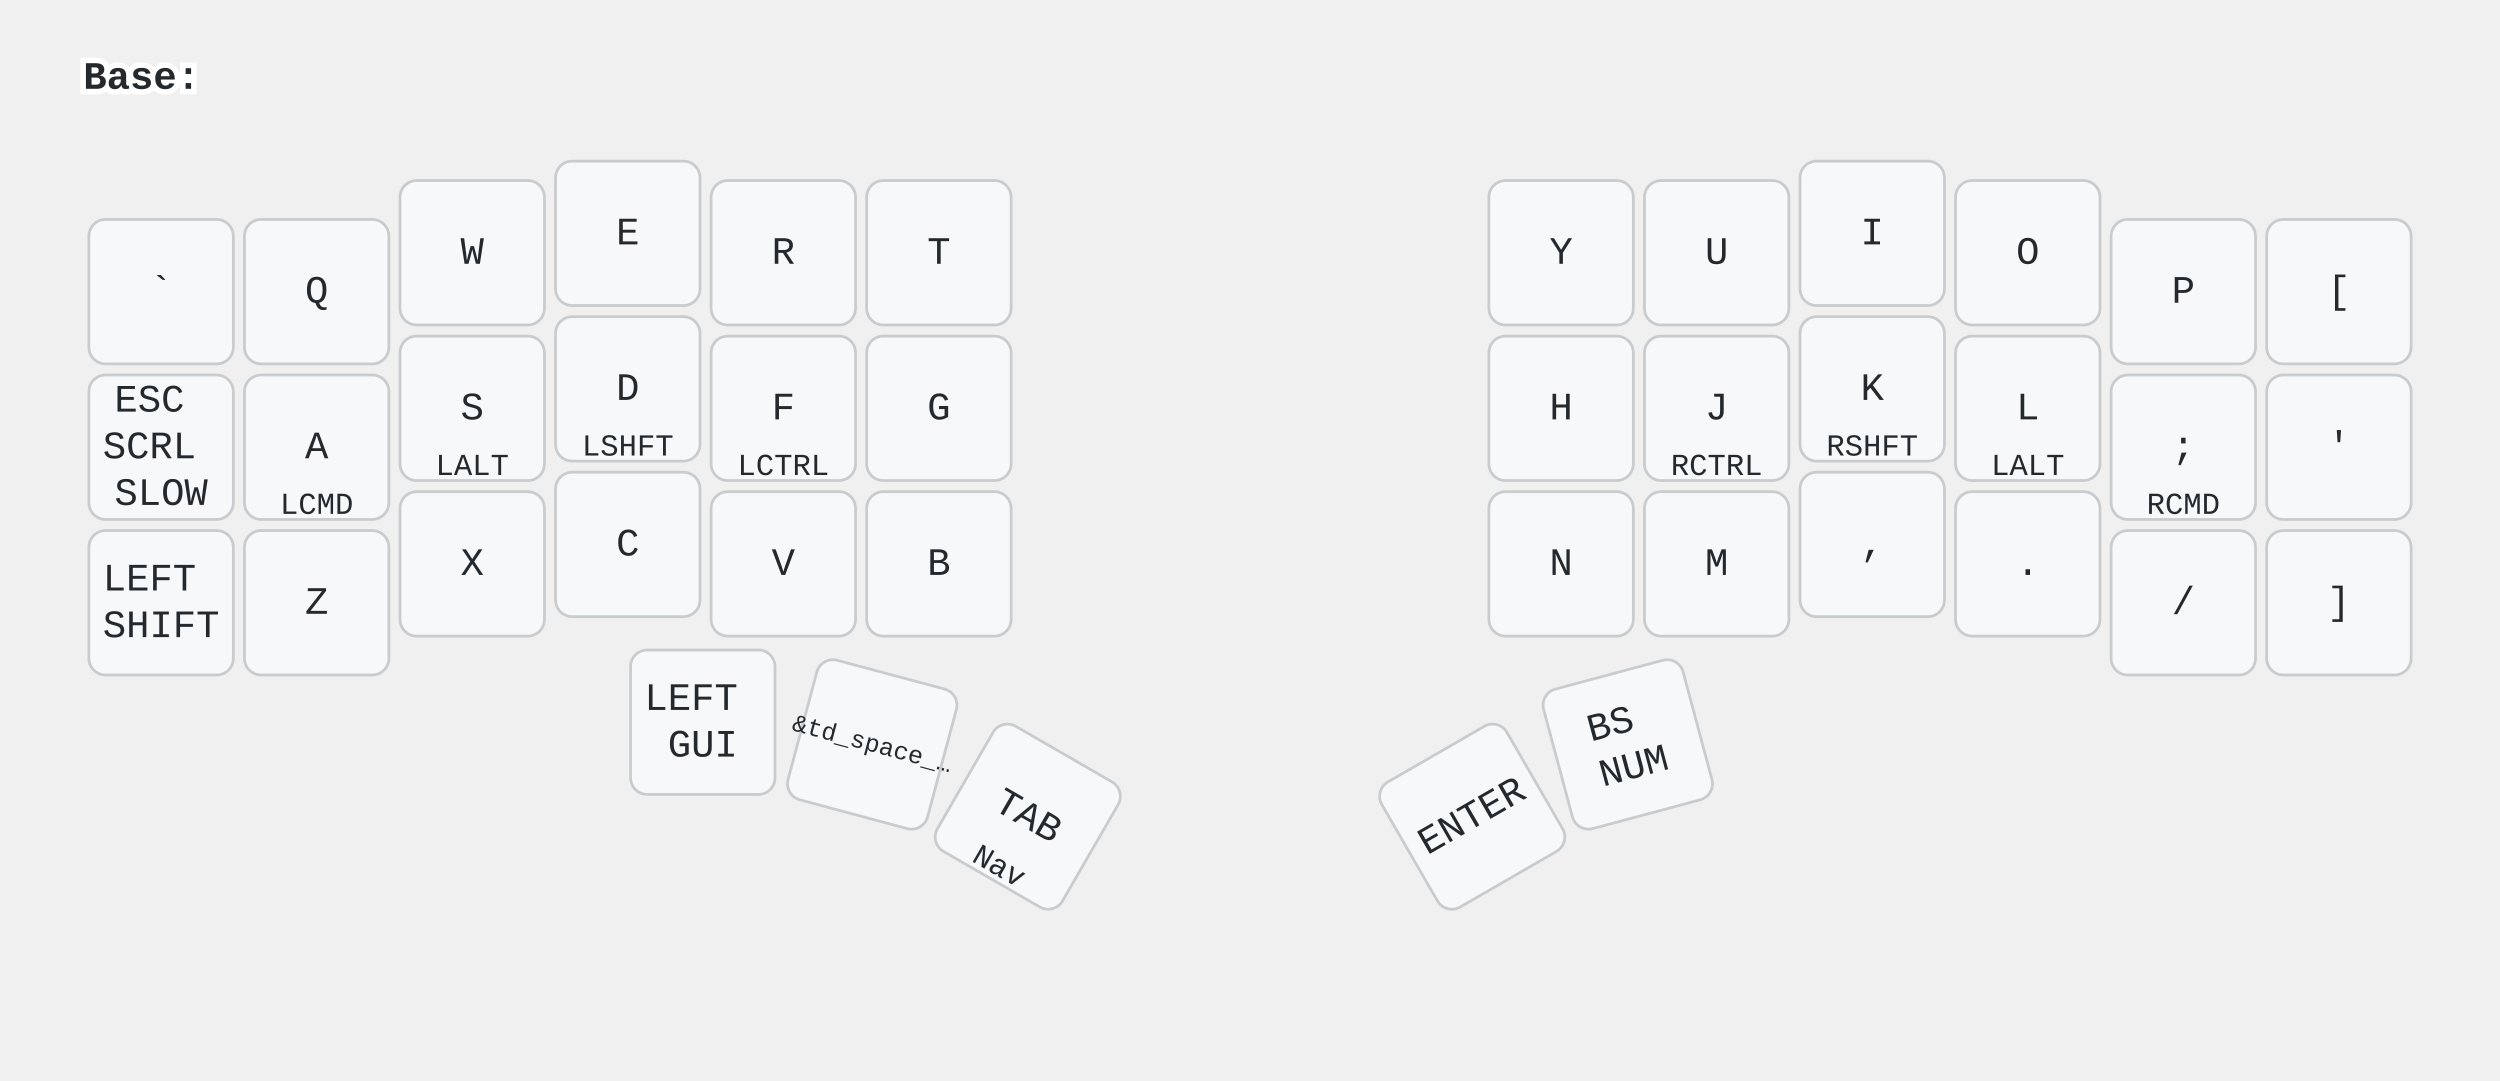
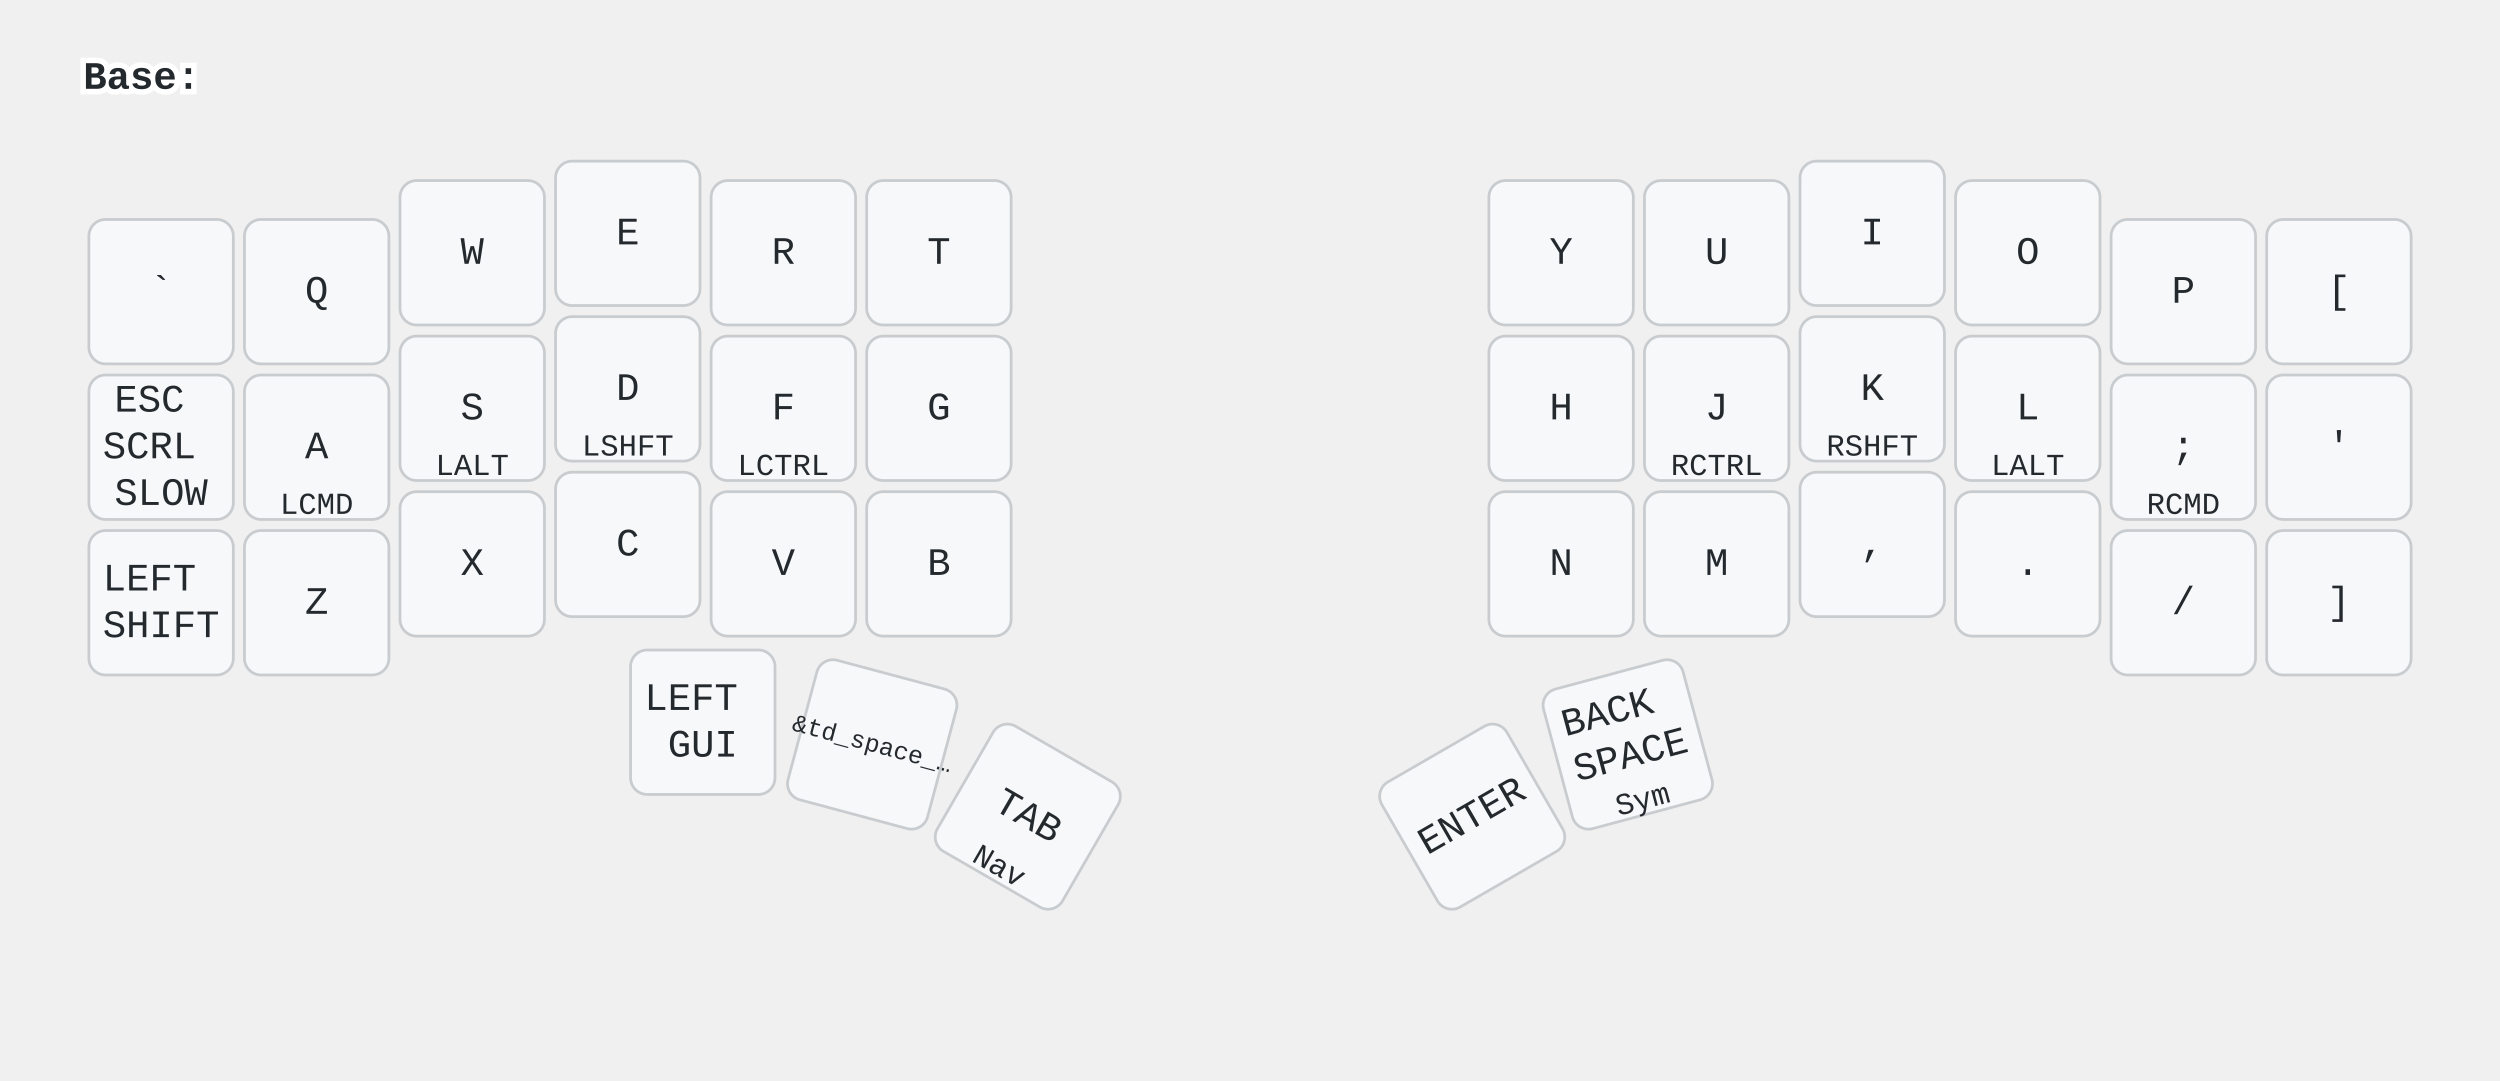
<svg xmlns="http://www.w3.org/2000/svg" width="900" height="389" viewBox="0 0 900 389" class="keymap">
  <style>/* inherit to force styles through use tags */
svg path {
    fill: inherit;
}

/* font and background color specifications */
svg.keymap {
    font-family: SFMono-Regular,Consolas,Liberation Mono,Menlo,monospace;
    font-size: 14px;
    font-kerning: normal;
    text-rendering: optimizeLegibility;
    fill: #24292e;
}

/* default key styling */
rect.key {
    fill: #f6f8fa;
}

rect.key, rect.combo {
    stroke: #c9cccf;
    stroke-width: 1;
}

/* default key side styling, only used is draw_key_sides is set */
rect.side {
    filter: brightness(90%);
}

/* color accent for combo boxes */
rect.combo, rect.combo-separate {
    fill: #cdf;
}

/* color accent for held keys */
rect.held, rect.combo.held {
    fill: #fdd;
}

/* color accent for ghost (optional) keys */
rect.ghost, rect.combo.ghost {
    stroke-dasharray: 4, 4;
    stroke-width: 2;
}

text {
    text-anchor: middle;
    dominant-baseline: middle;
}

/* styling for layer labels */
text.label {
    font-weight: bold;
    text-anchor: start;
    stroke: white;
    stroke-width: 4;
    paint-order: stroke;
}

/* styling for optional footer */
text.footer {
    text-anchor: end;
    dominant-baseline: auto;
    stroke: white;
    stroke-width: 4;
    paint-order: stroke;
}

/* styling for combo tap, and key non-tap label text */
text.combo, text.hold, text.shifted, text.left, text.right, text.tl, text.tr, text.bl, text.br {
    font-size: 11px;
}

text.hold, text.bl, text.br {
    text-anchor: middle;
    dominant-baseline: auto;
}

text.shifted, text.tl, text.tr {
    text-anchor: middle;
    dominant-baseline: hanging;
}

text.left, text.tl, text.bl {
    text-anchor: start;
}

text.right, text.tr, text.br {
    text-anchor: end;
}

text.layer-activator {
    text-decoration: underline;
}

/* styling for hold/shifted label text in combo box */
text.combo.hold, text.combo.shifted, text.combo.left, text.combo.right {
    font-size: 8px;
}

/* lighter symbol for transparent keys */
text.trans {
    fill: #7b7e81;
}

/* styling for combo dendrons */
path.combo {
    stroke-width: 1;
    stroke: gray;
    fill: none;
}

/* Start Tabler Icons Cleanup */
/* cannot use height/width with glyphs */
.icon-tabler &gt; path {
    fill: inherit;
    stroke: inherit;
    stroke-width: 2;
}
/* hide tabler's default box */
.icon-tabler &gt; path[stroke="none"][fill="none"] {
    visibility: hidden;
}
/* End Tabler Icons Cleanup */

@media (prefers-color-scheme: dark) {
svg.keymap { fill: #d1d6db; }
rect.key { fill: #3f4750; }
rect.key, rect.combo { stroke: #60666c; }
rect.combo, rect.combo-separate { fill: #1f3d7a; }
rect.held, rect.combo.held { fill: #854747; }
text.label, text.footer { stroke: black; }
text.trans { fill: #7e8184; }
path.combo { stroke: #7f7f7f; }

}</style>
  <g transform="translate(30, 0)" class="layer-Base">
    <text x="0" y="28" class="label" id="Base">Base:</text>
    <g transform="translate(0, 56)">
      <g transform="translate(28, 49)" class="key keypos-0">
        <rect rx="6" ry="6" x="-26" y="-26" width="52" height="52" class="key" />
        <text x="0" y="0" class="key tap">`</text>
      </g>
      <g transform="translate(84, 49)" class="key keypos-1">
        <rect rx="6" ry="6" x="-26" y="-26" width="52" height="52" class="key" />
        <text x="0" y="0" class="key tap">Q</text>
      </g>
      <g transform="translate(140, 35)" class="key keypos-2">
        <rect rx="6" ry="6" x="-26" y="-26" width="52" height="52" class="key" />
        <text x="0" y="0" class="key tap">W</text>
      </g>
      <g transform="translate(196, 28)" class="key keypos-3">
        <rect rx="6" ry="6" x="-26" y="-26" width="52" height="52" class="key" />
        <text x="0" y="0" class="key tap">E</text>
      </g>
      <g transform="translate(252, 35)" class="key keypos-4">
        <rect rx="6" ry="6" x="-26" y="-26" width="52" height="52" class="key" />
        <text x="0" y="0" class="key tap">R</text>
      </g>
      <g transform="translate(308, 35)" class="key keypos-5">
        <rect rx="6" ry="6" x="-26" y="-26" width="52" height="52" class="key" />
        <text x="0" y="0" class="key tap">T</text>
      </g>
      <g transform="translate(532, 35)" class="key keypos-6">
        <rect rx="6" ry="6" x="-26" y="-26" width="52" height="52" class="key" />
        <text x="0" y="0" class="key tap">Y</text>
      </g>
      <g transform="translate(588, 35)" class="key keypos-7">
        <rect rx="6" ry="6" x="-26" y="-26" width="52" height="52" class="key" />
        <text x="0" y="0" class="key tap">U</text>
      </g>
      <g transform="translate(644, 28)" class="key keypos-8">
        <rect rx="6" ry="6" x="-26" y="-26" width="52" height="52" class="key" />
        <text x="0" y="0" class="key tap">I</text>
      </g>
      <g transform="translate(700, 35)" class="key keypos-9">
        <rect rx="6" ry="6" x="-26" y="-26" width="52" height="52" class="key" />
        <text x="0" y="0" class="key tap">O</text>
      </g>
      <g transform="translate(756, 49)" class="key keypos-10">
        <rect rx="6" ry="6" x="-26" y="-26" width="52" height="52" class="key" />
        <text x="0" y="0" class="key tap">P</text>
      </g>
      <g transform="translate(812, 49)" class="key keypos-11">
        <rect rx="6" ry="6" x="-26" y="-26" width="52" height="52" class="key" />
        <text x="0" y="0" class="key tap">[</text>
      </g>
      <g transform="translate(28, 105)" class="key keypos-12">
        <rect rx="6" ry="6" x="-26" y="-26" width="52" height="52" class="key" />
        <text x="0" y="0" class="key tap">
          <tspan x="0" dy="-1.2em">ESC</tspan>
          <tspan x="0" dy="1.2em">SCRL</tspan>
          <tspan x="0" dy="1.2em">SLOW</tspan>
        </text>
      </g>
      <g transform="translate(84, 105)" class="key keypos-13">
        <rect rx="6" ry="6" x="-26" y="-26" width="52" height="52" class="key" />
        <text x="0" y="0" class="key tap">A</text>
        <text x="0" y="24" class="key hold">LCMD</text>
      </g>
      <g transform="translate(140, 91)" class="key keypos-14">
        <rect rx="6" ry="6" x="-26" y="-26" width="52" height="52" class="key" />
        <text x="0" y="0" class="key tap">S</text>
        <text x="0" y="24" class="key hold">LALT</text>
      </g>
      <g transform="translate(196, 84)" class="key keypos-15">
        <rect rx="6" ry="6" x="-26" y="-26" width="52" height="52" class="key" />
        <text x="0" y="0" class="key tap">D</text>
        <text x="0" y="24" class="key hold">LSHFT</text>
      </g>
      <g transform="translate(252, 91)" class="key keypos-16">
        <rect rx="6" ry="6" x="-26" y="-26" width="52" height="52" class="key" />
        <text x="0" y="0" class="key tap">F</text>
        <text x="0" y="24" class="key hold">LCTRL</text>
      </g>
      <g transform="translate(308, 91)" class="key keypos-17">
        <rect rx="6" ry="6" x="-26" y="-26" width="52" height="52" class="key" />
        <text x="0" y="0" class="key tap">G</text>
      </g>
      <g transform="translate(532, 91)" class="key keypos-18">
        <rect rx="6" ry="6" x="-26" y="-26" width="52" height="52" class="key" />
        <text x="0" y="0" class="key tap">H</text>
      </g>
      <g transform="translate(588, 91)" class="key keypos-19">
        <rect rx="6" ry="6" x="-26" y="-26" width="52" height="52" class="key" />
        <text x="0" y="0" class="key tap">J</text>
        <text x="0" y="24" class="key hold">RCTRL</text>
      </g>
      <g transform="translate(644, 84)" class="key keypos-20">
        <rect rx="6" ry="6" x="-26" y="-26" width="52" height="52" class="key" />
        <text x="0" y="0" class="key tap">K</text>
        <text x="0" y="24" class="key hold">RSHFT</text>
      </g>
      <g transform="translate(700, 91)" class="key keypos-21">
        <rect rx="6" ry="6" x="-26" y="-26" width="52" height="52" class="key" />
        <text x="0" y="0" class="key tap">L</text>
        <text x="0" y="24" class="key hold">LALT</text>
      </g>
      <g transform="translate(756, 105)" class="key keypos-22">
        <rect rx="6" ry="6" x="-26" y="-26" width="52" height="52" class="key" />
        <text x="0" y="0" class="key tap">;</text>
        <text x="0" y="24" class="key hold">RCMD</text>
      </g>
      <g transform="translate(812, 105)" class="key keypos-23">
        <rect rx="6" ry="6" x="-26" y="-26" width="52" height="52" class="key" />
        <text x="0" y="0" class="key tap">'</text>
      </g>
      <g transform="translate(28, 161)" class="key keypos-24">
        <rect rx="6" ry="6" x="-26" y="-26" width="52" height="52" class="key" />
        <text x="0" y="0" class="key tap">
          <tspan x="0" dy="-0.6em">LEFT</tspan>
          <tspan x="0" dy="1.2em">SHIFT</tspan>
        </text>
      </g>
      <g transform="translate(84, 161)" class="key keypos-25">
        <rect rx="6" ry="6" x="-26" y="-26" width="52" height="52" class="key" />
        <text x="0" y="0" class="key tap">Z</text>
      </g>
      <g transform="translate(140, 147)" class="key keypos-26">
        <rect rx="6" ry="6" x="-26" y="-26" width="52" height="52" class="key" />
        <text x="0" y="0" class="key tap">X</text>
      </g>
      <g transform="translate(196, 140)" class="key keypos-27">
        <rect rx="6" ry="6" x="-26" y="-26" width="52" height="52" class="key" />
        <text x="0" y="0" class="key tap">C</text>
      </g>
      <g transform="translate(252, 147)" class="key keypos-28">
        <rect rx="6" ry="6" x="-26" y="-26" width="52" height="52" class="key" />
        <text x="0" y="0" class="key tap">V</text>
      </g>
      <g transform="translate(308, 147)" class="key keypos-29">
        <rect rx="6" ry="6" x="-26" y="-26" width="52" height="52" class="key" />
        <text x="0" y="0" class="key tap">B</text>
      </g>
      <g transform="translate(532, 147)" class="key keypos-30">
        <rect rx="6" ry="6" x="-26" y="-26" width="52" height="52" class="key" />
        <text x="0" y="0" class="key tap">N</text>
      </g>
      <g transform="translate(588, 147)" class="key keypos-31">
        <rect rx="6" ry="6" x="-26" y="-26" width="52" height="52" class="key" />
        <text x="0" y="0" class="key tap">M</text>
      </g>
      <g transform="translate(644, 140)" class="key keypos-32">
        <rect rx="6" ry="6" x="-26" y="-26" width="52" height="52" class="key" />
        <text x="0" y="0" class="key tap">,</text>
      </g>
      <g transform="translate(700, 147)" class="key keypos-33">
        <rect rx="6" ry="6" x="-26" y="-26" width="52" height="52" class="key" />
        <text x="0" y="0" class="key tap">.</text>
      </g>
      <g transform="translate(756, 161)" class="key keypos-34">
        <rect rx="6" ry="6" x="-26" y="-26" width="52" height="52" class="key" />
        <text x="0" y="0" class="key tap">/</text>
      </g>
      <g transform="translate(812, 161)" class="key keypos-35">
        <rect rx="6" ry="6" x="-26" y="-26" width="52" height="52" class="key" />
        <text x="0" y="0" class="key tap">]</text>
      </g>
      <g transform="translate(223, 204)" class="key keypos-36">
        <rect rx="6" ry="6" x="-26" y="-26" width="52" height="52" class="key" />
        <text x="0" y="0" class="key tap">
          <tspan x="0" dy="-0.6em">LEFT</tspan>
          <tspan x="0" dy="1.2em">GUI</tspan>
        </text>
      </g>
      <g transform="translate(284, 212) rotate(15.0)" class="key keypos-37">
        <rect rx="6" ry="6" x="-26" y="-26" width="52" height="52" class="key" />
        <text x="0" y="0" class="key tap">
          <tspan style="font-size: 64%">&amp;td_space_…</tspan>
        </text>
      </g>
      <g transform="translate(340, 238) rotate(30.0)" class="key keypos-38">
        <rect rx="6" ry="6" x="-26" y="-26" width="52" height="52" class="key" />
        <text x="0" y="0" class="key tap">TAB</text>
        <text x="0" y="24" class="key hold">Nav</text>
      </g>
      <g transform="translate(500, 238) rotate(-30.0)" class="key keypos-39">
        <rect rx="6" ry="6" x="-26" y="-26" width="52" height="52" class="key" />
        <text x="0" y="0" class="key tap">ENTER</text>
      </g>
      <g transform="translate(556, 212) rotate(-15.0)" class="key keypos-40">
        <rect rx="6" ry="6" x="-26" y="-26" width="52" height="52" class="key" />
        <text x="0" y="0" class="key tap">
-           <tspan x="0" dy="-0.6em">BS</tspan>
-           <tspan x="0" dy="1.2em">NUM</tspan>
-         </text>
+           <tspan x="0" dy="-0.9em">BACK</tspan>
+           <tspan x="0" dy="1.2em">SPACE</tspan>
+         </text>
+         <text x="0" y="24" class="key hold">Sym</text>
      </g>
    </g>
  </g>
</svg>
